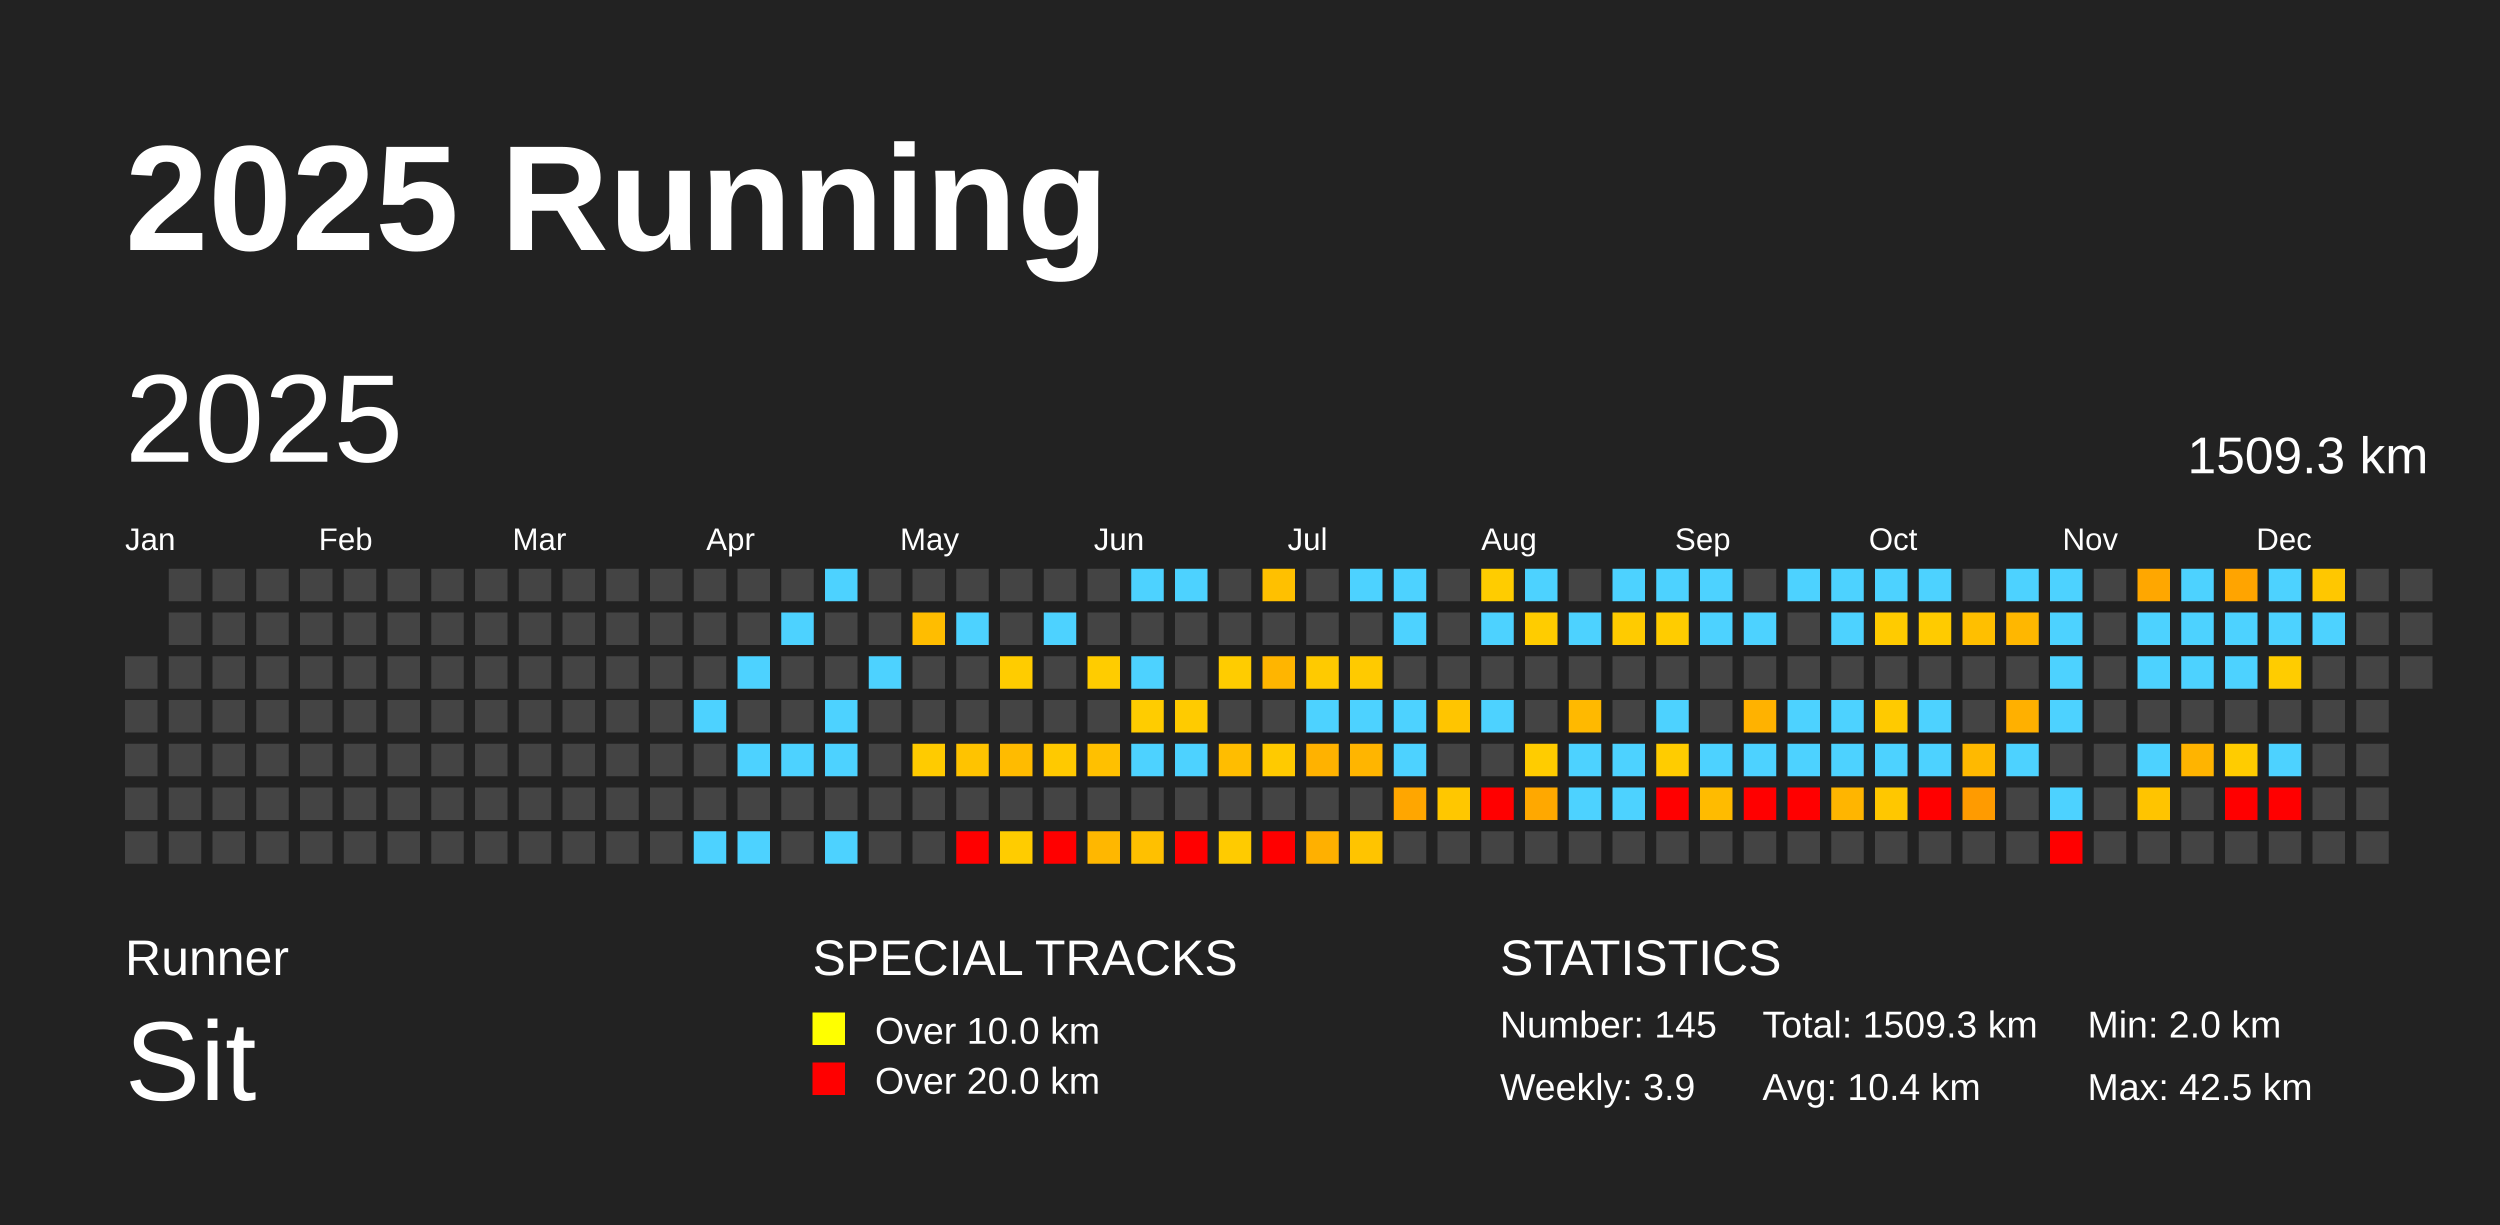
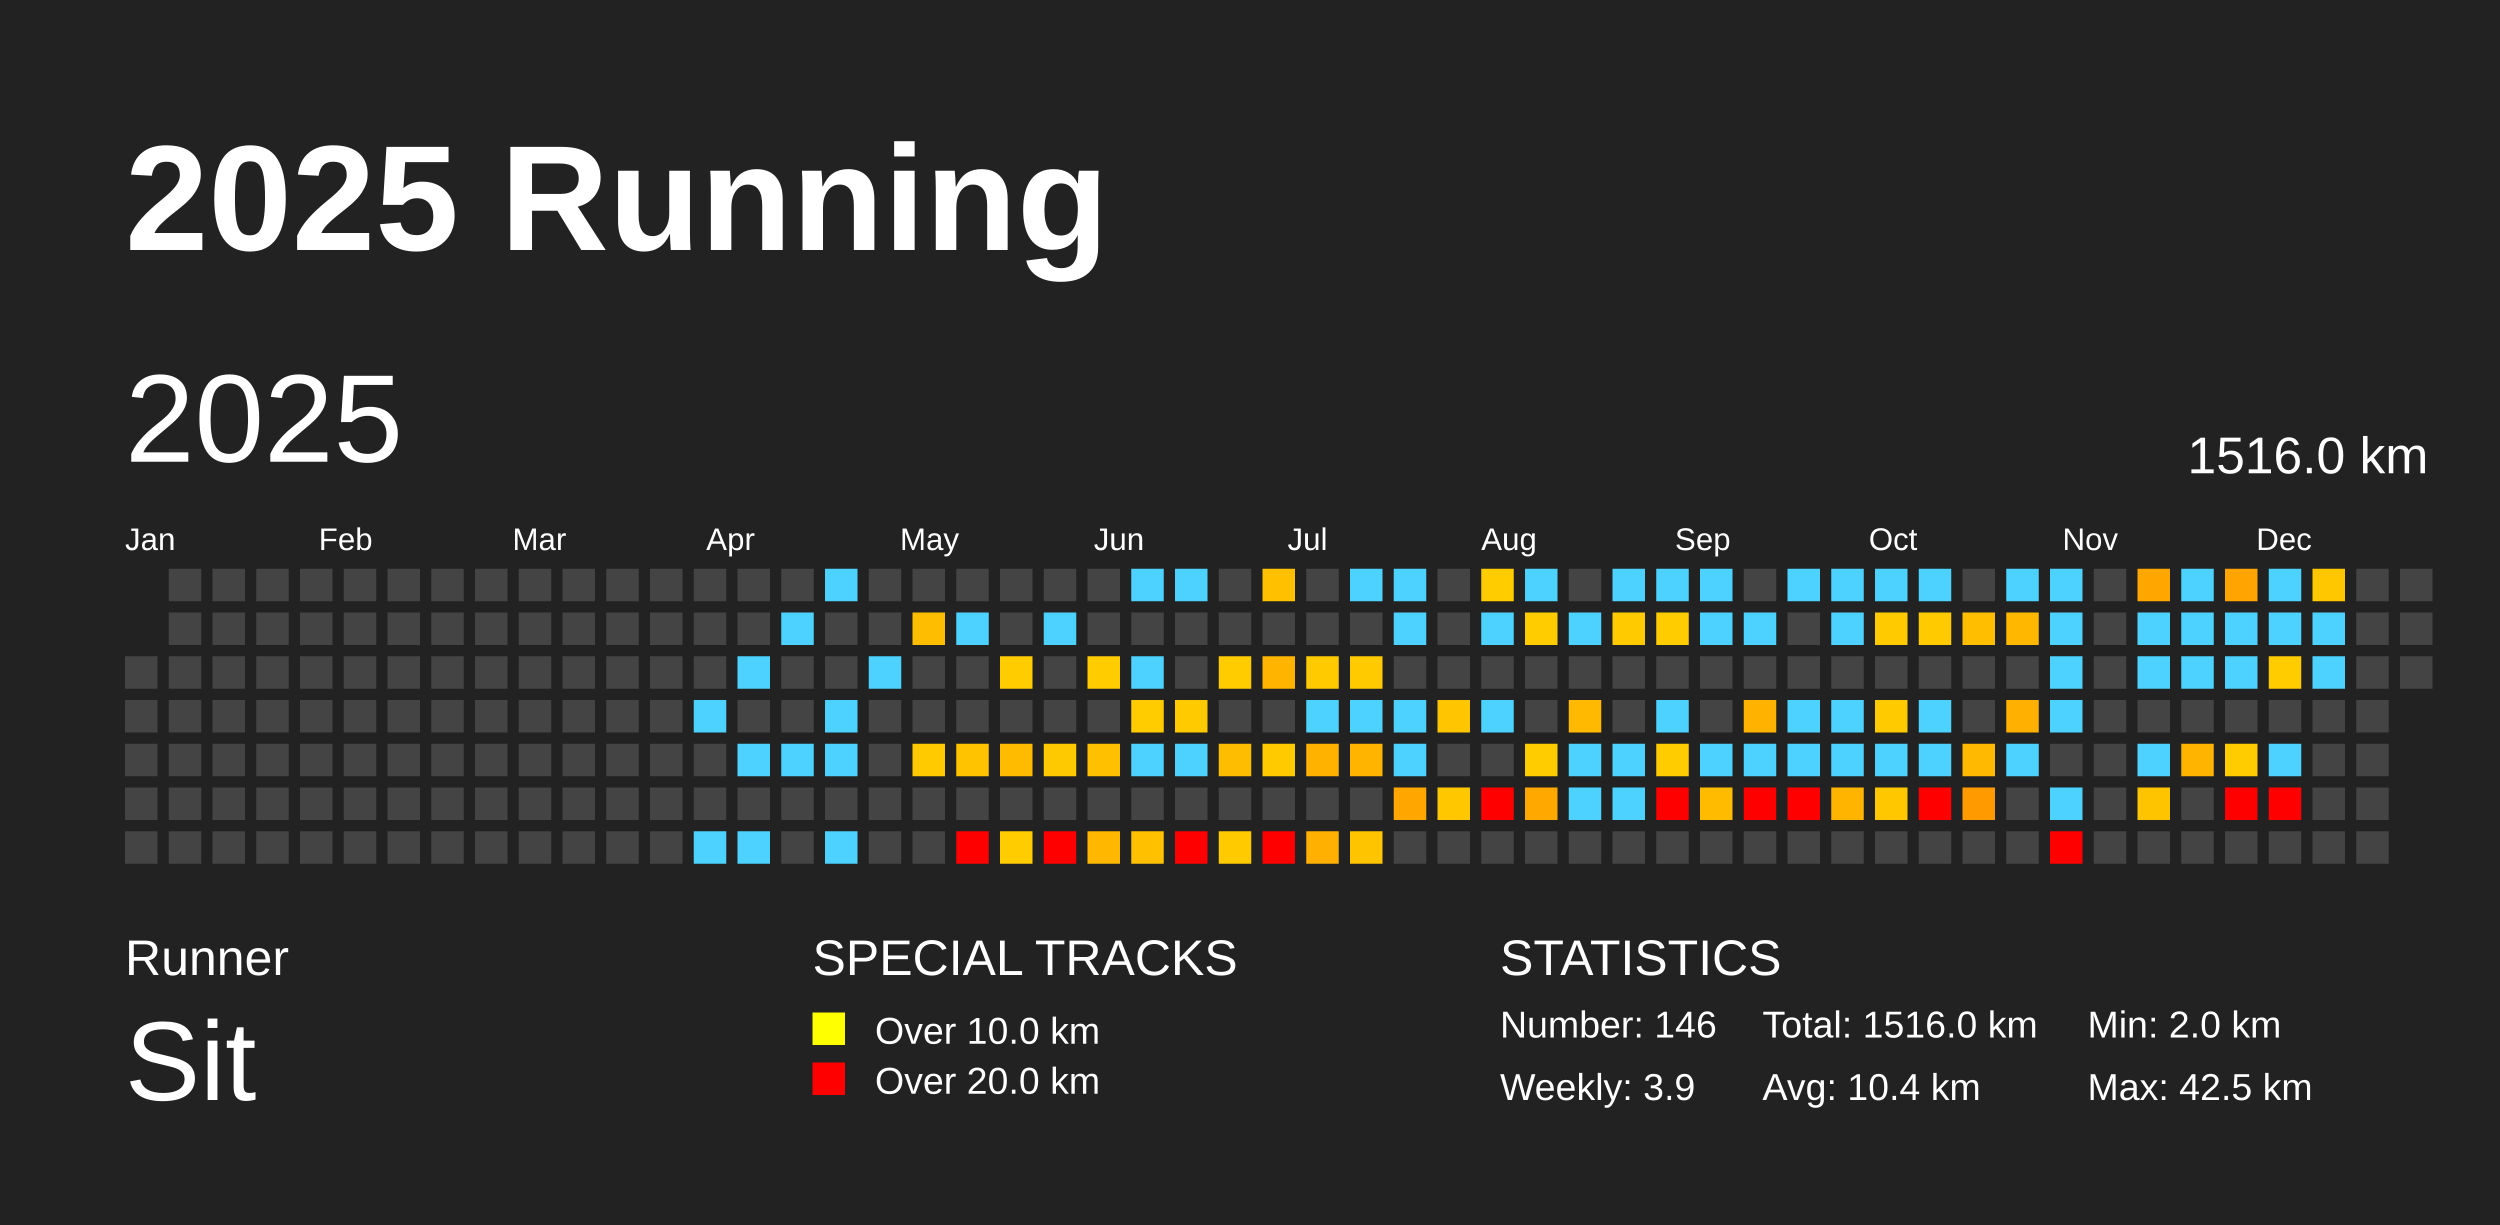
<svg xmlns="http://www.w3.org/2000/svg" baseProfile="full" height="98mm" version="1.1" viewBox="0,0,200,98" width="200mm">
  <defs />
  <rect fill="#222222" height="98" width="200" x="0" y="0" />
  <text fill="#FFFFFF" style="font-size:12px; font-family:Arial; font-weight:bold;" x="10" y="20">2025 Running</text>
  <text fill="#FFFFFF" style="font-size:4px; font-family:Arial" x="10" y="78">Runner</text>
  <text fill="#FFFFFF" style="font-size:9px; font-family:Arial" x="10" y="88">Sit</text>
  <text fill="#FFFFFF" style="font-size:4px; font-family:Arial" x="65" y="78">SPECIAL TRACKS</text>
  <rect fill="yellow" height="2.6" width="2.6" x="65" y="81" />
  <text fill="#FFFFFF" style="font-size:3px; font-family:Arial" x="70" y="83.5">Over 10.0 km</text>
  <rect fill="red" height="2.6" width="2.6" x="65" y="85" />
  <text fill="#FFFFFF" style="font-size:3px; font-family:Arial" x="70" y="87.5">Over 20.0 km</text>
  <text fill="#FFFFFF" style="font-size:4px; font-family:Arial" x="120" y="78">STATISTICS</text>
-   <text fill="#FFFFFF" style="font-size:3px; font-family:Arial" x="120" y="83">Number: 145</text>
+   <text fill="#FFFFFF" style="font-size:3px; font-family:Arial" x="120" y="83">Number: 146</text>
  <text fill="#FFFFFF" style="font-size:3px; font-family:Arial" x="120" y="88">Weekly: 3.9</text>
-   <text fill="#FFFFFF" style="font-size:3px; font-family:Arial" x="141" y="83">Total: 1509.3 km</text>
+   <text fill="#FFFFFF" style="font-size:3px; font-family:Arial" x="141" y="83">Total: 1516.0 km</text>
  <text fill="#FFFFFF" style="font-size:3px; font-family:Arial" x="141" y="88">Avg: 10.4 km</text>
  <text fill="#FFFFFF" style="font-size:3px; font-family:Arial" x="167" y="83">Min: 2.0 km</text>
  <text fill="#FFFFFF" style="font-size:3px; font-family:Arial" x="167" y="88">Max: 42.5 km</text>
  <text dominant-baseline="hanging" fill="#FFFFFF" style="font-size:10.0px; font-family:Arial;" x="10" y="30">2025</text>
-   <text dominant-baseline="hanging" fill="#FFFFFF" style="font-size:4.125px; font-family:Arial;" x="175" y="35">1509.3 km</text>
+   <text dominant-baseline="hanging" fill="#FFFFFF" style="font-size:4.125px; font-family:Arial;" x="175" y="35">1516.0 km</text>
  <text fill="#FFFFFF" style="font-size:2.5px; font-family:Arial" x="10.0" y="44">Jan</text>
  <text fill="#FFFFFF" style="font-size:2.5px; font-family:Arial" x="25.5" y="44">Feb</text>
  <text fill="#FFFFFF" style="font-size:2.5px; font-family:Arial" x="41.0" y="44">Mar</text>
  <text fill="#FFFFFF" style="font-size:2.5px; font-family:Arial" x="56.5" y="44">Apr</text>
  <text fill="#FFFFFF" style="font-size:2.5px; font-family:Arial" x="72.0" y="44">May</text>
  <text fill="#FFFFFF" style="font-size:2.5px; font-family:Arial" x="87.5" y="44">Jun</text>
  <text fill="#FFFFFF" style="font-size:2.5px; font-family:Arial" x="103.0" y="44">Jul</text>
  <text fill="#FFFFFF" style="font-size:2.5px; font-family:Arial" x="118.5" y="44">Aug</text>
  <text fill="#FFFFFF" style="font-size:2.5px; font-family:Arial" x="134.0" y="44">Sep</text>
  <text fill="#FFFFFF" style="font-size:2.5px; font-family:Arial" x="149.5" y="44">Oct</text>
  <text fill="#FFFFFF" style="font-size:2.5px; font-family:Arial" x="165.0" y="44">Nov</text>
  <text fill="#FFFFFF" style="font-size:2.5px; font-family:Arial" x="180.5" y="44">Dec</text>
  <rect fill="#444444" height="2.6" width="2.6" x="10.0" y="52.5" />
  <rect fill="#444444" height="2.6" width="2.6" x="10.0" y="56.0" />
  <rect fill="#444444" height="2.6" width="2.6" x="10.0" y="59.5" />
  <rect fill="#444444" height="2.6" width="2.6" x="10.0" y="63.0" />
  <rect fill="#444444" height="2.6" width="2.6" x="10.0" y="66.5" />
  <rect fill="#444444" height="2.6" width="2.6" x="13.5" y="45.5" />
  <rect fill="#444444" height="2.6" width="2.6" x="13.5" y="49.0" />
  <rect fill="#444444" height="2.6" width="2.6" x="13.5" y="52.5" />
  <rect fill="#444444" height="2.6" width="2.6" x="13.5" y="56.0" />
  <rect fill="#444444" height="2.6" width="2.6" x="13.5" y="59.5" />
  <rect fill="#444444" height="2.6" width="2.6" x="13.5" y="63.0" />
  <rect fill="#444444" height="2.6" width="2.6" x="13.5" y="66.5" />
  <rect fill="#444444" height="2.6" width="2.6" x="17.0" y="45.5" />
  <rect fill="#444444" height="2.6" width="2.6" x="17.0" y="49.0" />
  <rect fill="#444444" height="2.6" width="2.6" x="17.0" y="52.5" />
  <rect fill="#444444" height="2.6" width="2.6" x="17.0" y="56.0" />
  <rect fill="#444444" height="2.6" width="2.6" x="17.0" y="59.5" />
  <rect fill="#444444" height="2.6" width="2.6" x="17.0" y="63.0" />
  <rect fill="#444444" height="2.6" width="2.6" x="17.0" y="66.5" />
  <rect fill="#444444" height="2.6" width="2.6" x="20.5" y="45.5" />
  <rect fill="#444444" height="2.6" width="2.6" x="20.5" y="49.0" />
  <rect fill="#444444" height="2.6" width="2.6" x="20.5" y="52.5" />
  <rect fill="#444444" height="2.6" width="2.6" x="20.5" y="56.0" />
  <rect fill="#444444" height="2.6" width="2.6" x="20.5" y="59.5" />
  <rect fill="#444444" height="2.6" width="2.6" x="20.5" y="63.0" />
  <rect fill="#444444" height="2.6" width="2.6" x="20.5" y="66.5" />
  <rect fill="#444444" height="2.6" width="2.6" x="24.0" y="45.5" />
  <rect fill="#444444" height="2.6" width="2.6" x="24.0" y="49.0" />
  <rect fill="#444444" height="2.6" width="2.6" x="24.0" y="52.5" />
  <rect fill="#444444" height="2.6" width="2.6" x="24.0" y="56.0" />
  <rect fill="#444444" height="2.6" width="2.6" x="24.0" y="59.5" />
  <rect fill="#444444" height="2.6" width="2.6" x="24.0" y="63.0" />
  <rect fill="#444444" height="2.6" width="2.6" x="24.0" y="66.5" />
  <rect fill="#444444" height="2.6" width="2.6" x="27.5" y="45.5" />
  <rect fill="#444444" height="2.6" width="2.6" x="27.5" y="49.0" />
  <rect fill="#444444" height="2.6" width="2.6" x="27.5" y="52.5" />
  <rect fill="#444444" height="2.6" width="2.6" x="27.5" y="56.0" />
  <rect fill="#444444" height="2.6" width="2.6" x="27.5" y="59.5" />
  <rect fill="#444444" height="2.6" width="2.6" x="27.5" y="63.0" />
  <rect fill="#444444" height="2.6" width="2.6" x="27.5" y="66.5" />
  <rect fill="#444444" height="2.6" width="2.6" x="31.0" y="45.5" />
  <rect fill="#444444" height="2.6" width="2.6" x="31.0" y="49.0" />
  <rect fill="#444444" height="2.6" width="2.6" x="31.0" y="52.5" />
  <rect fill="#444444" height="2.6" width="2.6" x="31.0" y="56.0" />
  <rect fill="#444444" height="2.6" width="2.6" x="31.0" y="59.5" />
  <rect fill="#444444" height="2.6" width="2.6" x="31.0" y="63.0" />
  <rect fill="#444444" height="2.6" width="2.6" x="31.0" y="66.5" />
  <rect fill="#444444" height="2.6" width="2.6" x="34.5" y="45.5" />
  <rect fill="#444444" height="2.6" width="2.6" x="34.5" y="49.0" />
  <rect fill="#444444" height="2.6" width="2.6" x="34.5" y="52.5" />
  <rect fill="#444444" height="2.6" width="2.6" x="34.5" y="56.0" />
  <rect fill="#444444" height="2.6" width="2.6" x="34.5" y="59.5" />
  <rect fill="#444444" height="2.6" width="2.6" x="34.5" y="63.0" />
  <rect fill="#444444" height="2.6" width="2.6" x="34.5" y="66.5" />
  <rect fill="#444444" height="2.6" width="2.6" x="38.0" y="45.5" />
  <rect fill="#444444" height="2.6" width="2.6" x="38.0" y="49.0" />
  <rect fill="#444444" height="2.6" width="2.6" x="38.0" y="52.5" />
  <rect fill="#444444" height="2.6" width="2.6" x="38.0" y="56.0" />
  <rect fill="#444444" height="2.6" width="2.6" x="38.0" y="59.5" />
  <rect fill="#444444" height="2.6" width="2.6" x="38.0" y="63.0" />
  <rect fill="#444444" height="2.6" width="2.6" x="38.0" y="66.5" />
  <rect fill="#444444" height="2.6" width="2.6" x="41.5" y="45.5" />
  <rect fill="#444444" height="2.6" width="2.6" x="41.5" y="49.0" />
  <rect fill="#444444" height="2.6" width="2.6" x="41.5" y="52.5" />
  <rect fill="#444444" height="2.6" width="2.6" x="41.5" y="56.0" />
  <rect fill="#444444" height="2.6" width="2.6" x="41.5" y="59.5" />
  <rect fill="#444444" height="2.6" width="2.6" x="41.5" y="63.0" />
  <rect fill="#444444" height="2.6" width="2.6" x="41.5" y="66.5" />
  <rect fill="#444444" height="2.6" width="2.6" x="45.0" y="45.5" />
  <rect fill="#444444" height="2.6" width="2.6" x="45.0" y="49.0" />
  <rect fill="#444444" height="2.6" width="2.6" x="45.0" y="52.5" />
  <rect fill="#444444" height="2.6" width="2.6" x="45.0" y="56.0" />
  <rect fill="#444444" height="2.6" width="2.6" x="45.0" y="59.5" />
  <rect fill="#444444" height="2.6" width="2.6" x="45.0" y="63.0" />
  <rect fill="#444444" height="2.6" width="2.6" x="45.0" y="66.5" />
  <rect fill="#444444" height="2.6" width="2.6" x="48.5" y="45.5" />
  <rect fill="#444444" height="2.6" width="2.6" x="48.5" y="49.0" />
  <rect fill="#444444" height="2.6" width="2.6" x="48.5" y="52.5" />
  <rect fill="#444444" height="2.6" width="2.6" x="48.5" y="56.0" />
  <rect fill="#444444" height="2.6" width="2.6" x="48.5" y="59.5" />
  <rect fill="#444444" height="2.6" width="2.6" x="48.5" y="63.0" />
  <rect fill="#444444" height="2.6" width="2.6" x="48.5" y="66.5" />
  <rect fill="#444444" height="2.6" width="2.6" x="52.0" y="45.5" />
  <rect fill="#444444" height="2.6" width="2.6" x="52.0" y="49.0" />
  <rect fill="#444444" height="2.6" width="2.6" x="52.0" y="52.5" />
  <rect fill="#444444" height="2.6" width="2.6" x="52.0" y="56.0" />
  <rect fill="#444444" height="2.6" width="2.6" x="52.0" y="59.5" />
  <rect fill="#444444" height="2.6" width="2.6" x="52.0" y="63.0" />
  <rect fill="#444444" height="2.6" width="2.6" x="52.0" y="66.5" />
  <rect fill="#444444" height="2.6" width="2.6" x="55.5" y="45.5" />
  <rect fill="#444444" height="2.6" width="2.6" x="55.5" y="49.0" />
  <rect fill="#444444" height="2.6" width="2.6" x="55.5" y="52.5" />
  <rect fill="#4dd2ff" height="2.6" width="2.6" x="55.5" y="56.0" />
  <rect fill="#444444" height="2.6" width="2.6" x="55.5" y="59.5" />
  <rect fill="#444444" height="2.6" width="2.6" x="55.5" y="63.0" />
  <rect fill="#4dd2ff" height="2.6" width="2.6" x="55.5" y="66.5" />
  <rect fill="#444444" height="2.6" width="2.6" x="59.0" y="45.5" />
  <rect fill="#444444" height="2.6" width="2.6" x="59.0" y="49.0" />
  <rect fill="#4dd2ff" height="2.6" width="2.6" x="59.0" y="52.5" />
  <rect fill="#444444" height="2.6" width="2.6" x="59.0" y="56.0" />
  <rect fill="#4dd2ff" height="2.6" width="2.6" x="59.0" y="59.5" />
  <rect fill="#444444" height="2.6" width="2.6" x="59.0" y="63.0" />
  <rect fill="#4dd2ff" height="2.6" width="2.6" x="59.0" y="66.5" />
  <rect fill="#444444" height="2.6" width="2.6" x="62.5" y="45.5" />
  <rect fill="#4dd2ff" height="2.6" width="2.6" x="62.5" y="49.0" />
  <rect fill="#444444" height="2.6" width="2.6" x="62.5" y="52.5" />
  <rect fill="#444444" height="2.6" width="2.6" x="62.5" y="56.0" />
  <rect fill="#4dd2ff" height="2.6" width="2.6" x="62.5" y="59.5" />
  <rect fill="#444444" height="2.6" width="2.6" x="62.5" y="63.0" />
  <rect fill="#444444" height="2.6" width="2.6" x="62.5" y="66.5" />
  <rect fill="#4dd2ff" height="2.6" width="2.6" x="66.0" y="45.5" />
  <rect fill="#444444" height="2.6" width="2.6" x="66.0" y="49.0" />
  <rect fill="#444444" height="2.6" width="2.6" x="66.0" y="52.5" />
  <rect fill="#4dd2ff" height="2.6" width="2.6" x="66.0" y="56.0" />
  <rect fill="#4dd2ff" height="2.6" width="2.6" x="66.0" y="59.5" />
  <rect fill="#444444" height="2.6" width="2.6" x="66.0" y="63.0" />
  <rect fill="#4dd2ff" height="2.6" width="2.6" x="66.0" y="66.5" />
  <rect fill="#444444" height="2.6" width="2.6" x="69.5" y="45.5" />
  <rect fill="#444444" height="2.6" width="2.6" x="69.5" y="49.0" />
  <rect fill="#4dd2ff" height="2.6" width="2.6" x="69.5" y="52.5" />
  <rect fill="#444444" height="2.6" width="2.6" x="69.5" y="56.0" />
  <rect fill="#444444" height="2.6" width="2.6" x="69.5" y="59.5" />
  <rect fill="#444444" height="2.6" width="2.6" x="69.5" y="63.0" />
  <rect fill="#444444" height="2.6" width="2.6" x="69.5" y="66.5" />
  <rect fill="#444444" height="2.6" width="2.6" x="73.0" y="45.5" />
  <rect fill="#ffbd00" height="2.6" width="2.6" x="73.0" y="49.0" />
  <rect fill="#444444" height="2.6" width="2.6" x="73.0" y="52.5" />
  <rect fill="#444444" height="2.6" width="2.6" x="73.0" y="56.0" />
  <rect fill="#ffcb00" height="2.6" width="2.6" x="73.0" y="59.5" />
  <rect fill="#444444" height="2.6" width="2.6" x="73.0" y="63.0" />
  <rect fill="#444444" height="2.6" width="2.6" x="73.0" y="66.5" />
  <rect fill="#444444" height="2.6" width="2.6" x="76.5" y="45.5" />
  <rect fill="#4dd2ff" height="2.6" width="2.6" x="76.5" y="49.0" />
  <rect fill="#444444" height="2.6" width="2.6" x="76.5" y="52.5" />
  <rect fill="#444444" height="2.6" width="2.6" x="76.5" y="56.0" />
  <rect fill="#ffc300" height="2.6" width="2.6" x="76.5" y="59.5" />
  <rect fill="#444444" height="2.6" width="2.6" x="76.5" y="63.0" />
  <rect fill="red" height="2.6" width="2.6" x="76.5" y="66.5" />
  <rect fill="#444444" height="2.6" width="2.6" x="80.0" y="45.5" />
  <rect fill="#444444" height="2.6" width="2.6" x="80.0" y="49.0" />
  <rect fill="#ffcc00" height="2.6" width="2.6" x="80.0" y="52.5" />
  <rect fill="#444444" height="2.6" width="2.6" x="80.0" y="56.0" />
  <rect fill="#ffbb00" height="2.6" width="2.6" x="80.0" y="59.5" />
  <rect fill="#444444" height="2.6" width="2.6" x="80.0" y="63.0" />
  <rect fill="#ffcc00" height="2.6" width="2.6" x="80.0" y="66.5" />
  <rect fill="#444444" height="2.6" width="2.6" x="83.5" y="45.5" />
  <rect fill="#4dd2ff" height="2.6" width="2.6" x="83.5" y="49.0" />
  <rect fill="#444444" height="2.6" width="2.6" x="83.5" y="52.5" />
  <rect fill="#444444" height="2.6" width="2.6" x="83.5" y="56.0" />
  <rect fill="#ffc900" height="2.6" width="2.6" x="83.5" y="59.5" />
  <rect fill="#444444" height="2.6" width="2.6" x="83.5" y="63.0" />
  <rect fill="red" height="2.6" width="2.6" x="83.5" y="66.5" />
  <rect fill="#444444" height="2.6" width="2.6" x="87.0" y="45.5" />
  <rect fill="#444444" height="2.6" width="2.6" x="87.0" y="49.0" />
  <rect fill="#ffcc00" height="2.6" width="2.6" x="87.0" y="52.5" />
  <rect fill="#444444" height="2.6" width="2.6" x="87.0" y="56.0" />
  <rect fill="#ffc000" height="2.6" width="2.6" x="87.0" y="59.5" />
  <rect fill="#444444" height="2.6" width="2.6" x="87.0" y="63.0" />
  <rect fill="#ffb700" height="2.6" width="2.6" x="87.0" y="66.5" />
  <rect fill="#4dd2ff" height="2.6" width="2.6" x="90.5" y="45.5" />
  <rect fill="#444444" height="2.6" width="2.6" x="90.5" y="49.0" />
  <rect fill="#4dd2ff" height="2.6" width="2.6" x="90.5" y="52.5" />
  <rect fill="#ffcc00" height="2.6" width="2.6" x="90.5" y="56.0" />
  <rect fill="#4dd2ff" height="2.6" width="2.6" x="90.5" y="59.5" />
  <rect fill="#444444" height="2.6" width="2.6" x="90.5" y="63.0" />
  <rect fill="#ffc000" height="2.6" width="2.6" x="90.5" y="66.5" />
  <rect fill="#4dd2ff" height="2.6" width="2.6" x="94.0" y="45.5" />
  <rect fill="#444444" height="2.6" width="2.6" x="94.0" y="49.0" />
  <rect fill="#444444" height="2.6" width="2.6" x="94.0" y="52.5" />
  <rect fill="#ffcb00" height="2.6" width="2.6" x="94.0" y="56.0" />
  <rect fill="#4dd2ff" height="2.6" width="2.6" x="94.0" y="59.5" />
  <rect fill="#444444" height="2.6" width="2.6" x="94.0" y="63.0" />
  <rect fill="red" height="2.6" width="2.6" x="94.0" y="66.5" />
  <rect fill="#444444" height="2.6" width="2.6" x="97.5" y="45.5" />
  <rect fill="#444444" height="2.6" width="2.6" x="97.5" y="49.0" />
  <rect fill="#ffcc00" height="2.6" width="2.6" x="97.5" y="52.5" />
  <rect fill="#444444" height="2.6" width="2.6" x="97.5" y="56.0" />
  <rect fill="#ffbd00" height="2.6" width="2.6" x="97.5" y="59.5" />
  <rect fill="#444444" height="2.6" width="2.6" x="97.5" y="63.0" />
  <rect fill="#ffcb00" height="2.6" width="2.6" x="97.5" y="66.5" />
  <rect fill="#ffc000" height="2.6" width="2.6" x="101.0" y="45.5" />
  <rect fill="#444444" height="2.6" width="2.6" x="101.0" y="49.0" />
  <rect fill="#ffb500" height="2.6" width="2.6" x="101.0" y="52.5" />
  <rect fill="#444444" height="2.6" width="2.6" x="101.0" y="56.0" />
  <rect fill="#ffca00" height="2.6" width="2.6" x="101.0" y="59.5" />
  <rect fill="#444444" height="2.6" width="2.6" x="101.0" y="63.0" />
  <rect fill="red" height="2.6" width="2.6" x="101.0" y="66.5" />
  <rect fill="#444444" height="2.6" width="2.6" x="104.5" y="45.5" />
  <rect fill="#444444" height="2.6" width="2.6" x="104.5" y="49.0" />
  <rect fill="#ffca00" height="2.6" width="2.6" x="104.5" y="52.5" />
  <rect fill="#4dd2ff" height="2.6" width="2.6" x="104.5" y="56.0" />
  <rect fill="#ffb200" height="2.6" width="2.6" x="104.5" y="59.5" />
  <rect fill="#444444" height="2.6" width="2.6" x="104.5" y="63.0" />
  <rect fill="#ffb000" height="2.6" width="2.6" x="104.5" y="66.5" />
  <rect fill="#4dd2ff" height="2.6" width="2.6" x="108.0" y="45.5" />
  <rect fill="#444444" height="2.6" width="2.6" x="108.0" y="49.0" />
  <rect fill="#ffca00" height="2.6" width="2.6" x="108.0" y="52.5" />
  <rect fill="#4dd2ff" height="2.6" width="2.6" x="108.0" y="56.0" />
  <rect fill="#ffb500" height="2.6" width="2.6" x="108.0" y="59.5" />
  <rect fill="#444444" height="2.6" width="2.6" x="108.0" y="63.0" />
  <rect fill="#ffc400" height="2.6" width="2.6" x="108.0" y="66.5" />
  <rect fill="#4dd2ff" height="2.6" width="2.6" x="111.5" y="45.5" />
  <rect fill="#4dd2ff" height="2.6" width="2.6" x="111.5" y="49.0" />
  <rect fill="#444444" height="2.6" width="2.6" x="111.5" y="52.5" />
  <rect fill="#4dd2ff" height="2.6" width="2.6" x="111.5" y="56.0" />
  <rect fill="#4dd2ff" height="2.6" width="2.6" x="111.5" y="59.5" />
  <rect fill="#ffa600" height="2.6" width="2.6" x="111.5" y="63.0" />
  <rect fill="#444444" height="2.6" width="2.6" x="111.5" y="66.5" />
  <rect fill="#444444" height="2.6" width="2.6" x="115.0" y="45.5" />
  <rect fill="#444444" height="2.6" width="2.6" x="115.0" y="49.0" />
  <rect fill="#444444" height="2.6" width="2.6" x="115.0" y="52.5" />
  <rect fill="#ffc500" height="2.6" width="2.6" x="115.0" y="56.0" />
  <rect fill="#444444" height="2.6" width="2.6" x="115.0" y="59.5" />
  <rect fill="#ffc700" height="2.6" width="2.6" x="115.0" y="63.0" />
  <rect fill="#444444" height="2.6" width="2.6" x="115.0" y="66.5" />
  <rect fill="#ffcc00" height="2.6" width="2.6" x="118.5" y="45.5" />
  <rect fill="#4dd2ff" height="2.6" width="2.6" x="118.5" y="49.0" />
  <rect fill="#444444" height="2.6" width="2.6" x="118.5" y="52.5" />
  <rect fill="#4dd2ff" height="2.6" width="2.6" x="118.5" y="56.0" />
  <rect fill="#444444" height="2.6" width="2.6" x="118.5" y="59.5" />
  <rect fill="red" height="2.6" width="2.6" x="118.5" y="63.0" />
  <rect fill="#444444" height="2.6" width="2.6" x="118.5" y="66.5" />
  <rect fill="#4dd2ff" height="2.6" width="2.6" x="122.0" y="45.5" />
  <rect fill="#ffcc00" height="2.6" width="2.6" x="122.0" y="49.0" />
  <rect fill="#444444" height="2.6" width="2.6" x="122.0" y="52.5" />
  <rect fill="#444444" height="2.6" width="2.6" x="122.0" y="56.0" />
  <rect fill="#ffcc00" height="2.6" width="2.6" x="122.0" y="59.5" />
  <rect fill="#ffa800" height="2.6" width="2.6" x="122.0" y="63.0" />
  <rect fill="#444444" height="2.6" width="2.6" x="122.0" y="66.5" />
  <rect fill="#444444" height="2.6" width="2.6" x="125.5" y="45.5" />
  <rect fill="#4dd2ff" height="2.6" width="2.6" x="125.5" y="49.0" />
  <rect fill="#444444" height="2.6" width="2.6" x="125.5" y="52.5" />
  <rect fill="#ffb900" height="2.6" width="2.6" x="125.5" y="56.0" />
  <rect fill="#4dd2ff" height="2.6" width="2.6" x="125.5" y="59.5" />
  <rect fill="#4dd2ff" height="2.6" width="2.6" x="125.5" y="63.0" />
  <rect fill="#444444" height="2.6" width="2.6" x="125.5" y="66.5" />
  <rect fill="#4dd2ff" height="2.6" width="2.6" x="129.0" y="45.5" />
  <rect fill="#ffcb00" height="2.6" width="2.6" x="129.0" y="49.0" />
  <rect fill="#444444" height="2.6" width="2.6" x="129.0" y="52.5" />
  <rect fill="#444444" height="2.6" width="2.6" x="129.0" y="56.0" />
  <rect fill="#4dd2ff" height="2.6" width="2.6" x="129.0" y="59.5" />
  <rect fill="#4dd2ff" height="2.6" width="2.6" x="129.0" y="63.0" />
  <rect fill="#444444" height="2.6" width="2.6" x="129.0" y="66.5" />
  <rect fill="#4dd2ff" height="2.6" width="2.6" x="132.5" y="45.5" />
  <rect fill="#ffcc00" height="2.6" width="2.6" x="132.5" y="49.0" />
  <rect fill="#444444" height="2.6" width="2.6" x="132.5" y="52.5" />
  <rect fill="#4dd2ff" height="2.6" width="2.6" x="132.5" y="56.0" />
  <rect fill="#ffcc00" height="2.6" width="2.6" x="132.5" y="59.5" />
  <rect fill="red" height="2.6" width="2.6" x="132.5" y="63.0" />
  <rect fill="#444444" height="2.6" width="2.6" x="132.5" y="66.5" />
  <rect fill="#4dd2ff" height="2.6" width="2.6" x="136.0" y="45.5" />
  <rect fill="#4dd2ff" height="2.6" width="2.6" x="136.0" y="49.0" />
  <rect fill="#444444" height="2.6" width="2.6" x="136.0" y="52.5" />
  <rect fill="#444444" height="2.6" width="2.6" x="136.0" y="56.0" />
  <rect fill="#4dd2ff" height="2.6" width="2.6" x="136.0" y="59.5" />
  <rect fill="#ffbb00" height="2.6" width="2.6" x="136.0" y="63.0" />
  <rect fill="#444444" height="2.6" width="2.6" x="136.0" y="66.5" />
  <rect fill="#444444" height="2.6" width="2.6" x="139.5" y="45.5" />
  <rect fill="#4dd2ff" height="2.6" width="2.6" x="139.5" y="49.0" />
  <rect fill="#444444" height="2.6" width="2.6" x="139.5" y="52.5" />
  <rect fill="#ffb200" height="2.6" width="2.6" x="139.5" y="56.0" />
  <rect fill="#4dd2ff" height="2.6" width="2.6" x="139.5" y="59.5" />
  <rect fill="red" height="2.6" width="2.6" x="139.5" y="63.0" />
  <rect fill="#444444" height="2.6" width="2.6" x="139.5" y="66.5" />
  <rect fill="#4dd2ff" height="2.6" width="2.6" x="143.0" y="45.5" />
  <rect fill="#444444" height="2.6" width="2.6" x="143.0" y="49.0" />
  <rect fill="#444444" height="2.6" width="2.6" x="143.0" y="52.5" />
  <rect fill="#4dd2ff" height="2.6" width="2.6" x="143.0" y="56.0" />
  <rect fill="#4dd2ff" height="2.6" width="2.6" x="143.0" y="59.5" />
  <rect fill="red" height="2.6" width="2.6" x="143.0" y="63.0" />
  <rect fill="#444444" height="2.6" width="2.6" x="143.0" y="66.5" />
  <rect fill="#4dd2ff" height="2.6" width="2.6" x="146.5" y="45.5" />
  <rect fill="#4dd2ff" height="2.6" width="2.6" x="146.5" y="49.0" />
  <rect fill="#444444" height="2.6" width="2.6" x="146.5" y="52.5" />
  <rect fill="#4dd2ff" height="2.6" width="2.6" x="146.5" y="56.0" />
  <rect fill="#4dd2ff" height="2.6" width="2.6" x="146.5" y="59.5" />
  <rect fill="#ffb500" height="2.6" width="2.6" x="146.5" y="63.0" />
  <rect fill="#444444" height="2.6" width="2.6" x="146.5" y="66.5" />
  <rect fill="#4dd2ff" height="2.6" width="2.6" x="150.0" y="45.5" />
  <rect fill="#ffcb00" height="2.6" width="2.6" x="150.0" y="49.0" />
  <rect fill="#444444" height="2.6" width="2.6" x="150.0" y="52.5" />
  <rect fill="#ffca00" height="2.6" width="2.6" x="150.0" y="56.0" />
  <rect fill="#4dd2ff" height="2.6" width="2.6" x="150.0" y="59.5" />
  <rect fill="#ffc700" height="2.6" width="2.6" x="150.0" y="63.0" />
  <rect fill="#444444" height="2.6" width="2.6" x="150.0" y="66.5" />
  <rect fill="#4dd2ff" height="2.6" width="2.6" x="153.5" y="45.5" />
  <rect fill="#ffcb00" height="2.6" width="2.6" x="153.5" y="49.0" />
  <rect fill="#444444" height="2.6" width="2.6" x="153.5" y="52.5" />
  <rect fill="#4dd2ff" height="2.6" width="2.6" x="153.5" y="56.0" />
  <rect fill="#4dd2ff" height="2.6" width="2.6" x="153.5" y="59.5" />
  <rect fill="red" height="2.6" width="2.6" x="153.5" y="63.0" />
  <rect fill="#444444" height="2.6" width="2.6" x="153.5" y="66.5" />
  <rect fill="#444444" height="2.6" width="2.6" x="157.0" y="45.5" />
  <rect fill="#ffbf00" height="2.6" width="2.6" x="157.0" y="49.0" />
  <rect fill="#444444" height="2.6" width="2.6" x="157.0" y="52.5" />
  <rect fill="#444444" height="2.6" width="2.6" x="157.0" y="56.0" />
  <rect fill="#ffb900" height="2.6" width="2.6" x="157.0" y="59.5" />
  <rect fill="#ff9b00" height="2.6" width="2.6" x="157.0" y="63.0" />
  <rect fill="#444444" height="2.6" width="2.6" x="157.0" y="66.5" />
  <rect fill="#4dd2ff" height="2.6" width="2.6" x="160.5" y="45.5" />
  <rect fill="#ffb700" height="2.6" width="2.6" x="160.5" y="49.0" />
  <rect fill="#444444" height="2.6" width="2.6" x="160.5" y="52.5" />
  <rect fill="#ffb000" height="2.6" width="2.6" x="160.5" y="56.0" />
  <rect fill="#4dd2ff" height="2.6" width="2.6" x="160.5" y="59.5" />
  <rect fill="#444444" height="2.6" width="2.6" x="160.5" y="63.0" />
  <rect fill="#444444" height="2.6" width="2.6" x="160.5" y="66.5" />
  <rect fill="#4dd2ff" height="2.6" width="2.6" x="164.0" y="45.5" />
  <rect fill="#4dd2ff" height="2.6" width="2.6" x="164.0" y="49.0" />
  <rect fill="#4dd2ff" height="2.6" width="2.6" x="164.0" y="52.5" />
  <rect fill="#4dd2ff" height="2.6" width="2.6" x="164.0" y="56.0" />
  <rect fill="#444444" height="2.6" width="2.6" x="164.0" y="59.5" />
  <rect fill="#4dd2ff" height="2.6" width="2.6" x="164.0" y="63.0" />
  <rect fill="red" height="2.6" width="2.6" x="164.0" y="66.5" />
  <rect fill="#444444" height="2.6" width="2.6" x="167.5" y="45.5" />
  <rect fill="#444444" height="2.6" width="2.6" x="167.5" y="49.0" />
  <rect fill="#444444" height="2.6" width="2.6" x="167.5" y="52.5" />
  <rect fill="#444444" height="2.6" width="2.6" x="167.5" y="56.0" />
  <rect fill="#444444" height="2.6" width="2.6" x="167.5" y="59.5" />
  <rect fill="#444444" height="2.6" width="2.6" x="167.5" y="63.0" />
  <rect fill="#444444" height="2.6" width="2.6" x="167.5" y="66.5" />
  <rect fill="#ffa700" height="2.6" width="2.6" x="171.0" y="45.5" />
  <rect fill="#4dd2ff" height="2.6" width="2.6" x="171.0" y="49.0" />
  <rect fill="#4dd2ff" height="2.6" width="2.6" x="171.0" y="52.5" />
  <rect fill="#444444" height="2.6" width="2.6" x="171.0" y="56.0" />
  <rect fill="#4dd2ff" height="2.6" width="2.6" x="171.0" y="59.5" />
  <rect fill="#ffc400" height="2.6" width="2.6" x="171.0" y="63.0" />
  <rect fill="#444444" height="2.6" width="2.6" x="171.0" y="66.5" />
  <rect fill="#4dd2ff" height="2.6" width="2.6" x="174.5" y="45.5" />
  <rect fill="#4dd2ff" height="2.6" width="2.6" x="174.5" y="49.0" />
  <rect fill="#4dd2ff" height="2.6" width="2.6" x="174.5" y="52.5" />
  <rect fill="#444444" height="2.6" width="2.6" x="174.5" y="56.0" />
  <rect fill="#ffb400" height="2.6" width="2.6" x="174.5" y="59.5" />
  <rect fill="#444444" height="2.6" width="2.6" x="174.5" y="63.0" />
  <rect fill="#444444" height="2.6" width="2.6" x="174.5" y="66.5" />
  <rect fill="#ffa400" height="2.6" width="2.6" x="178.0" y="45.5" />
  <rect fill="#4dd2ff" height="2.6" width="2.6" x="178.0" y="49.0" />
  <rect fill="#4dd2ff" height="2.6" width="2.6" x="178.0" y="52.5" />
  <rect fill="#444444" height="2.6" width="2.6" x="178.0" y="56.0" />
  <rect fill="#ffcc00" height="2.6" width="2.6" x="178.0" y="59.5" />
  <rect fill="red" height="2.6" width="2.6" x="178.0" y="63.0" />
  <rect fill="#444444" height="2.6" width="2.6" x="178.0" y="66.5" />
  <rect fill="#4dd2ff" height="2.6" width="2.6" x="181.5" y="45.5" />
  <rect fill="#4dd2ff" height="2.6" width="2.6" x="181.5" y="49.0" />
  <rect fill="#ffcc00" height="2.6" width="2.6" x="181.5" y="52.5" />
  <rect fill="#444444" height="2.6" width="2.6" x="181.5" y="56.0" />
  <rect fill="#4dd2ff" height="2.6" width="2.6" x="181.5" y="59.5" />
  <rect fill="red" height="2.6" width="2.6" x="181.5" y="63.0" />
  <rect fill="#444444" height="2.6" width="2.6" x="181.5" y="66.5" />
  <rect fill="#ffc700" height="2.6" width="2.6" x="185.0" y="45.5" />
  <rect fill="#4dd2ff" height="2.6" width="2.6" x="185.0" y="49.0" />
-   <rect fill="#444444" height="2.6" width="2.6" x="185.0" y="52.5" />
+   <rect fill="#4dd2ff" height="2.6" width="2.6" x="185.0" y="52.5" />
  <rect fill="#444444" height="2.6" width="2.6" x="185.0" y="56.0" />
  <rect fill="#444444" height="2.6" width="2.6" x="185.0" y="59.5" />
  <rect fill="#444444" height="2.6" width="2.6" x="185.0" y="63.0" />
  <rect fill="#444444" height="2.6" width="2.6" x="185.0" y="66.5" />
  <rect fill="#444444" height="2.6" width="2.6" x="188.5" y="45.5" />
  <rect fill="#444444" height="2.6" width="2.6" x="188.5" y="49.0" />
  <rect fill="#444444" height="2.6" width="2.6" x="188.5" y="52.5" />
  <rect fill="#444444" height="2.6" width="2.6" x="188.5" y="56.0" />
  <rect fill="#444444" height="2.6" width="2.6" x="188.5" y="59.5" />
  <rect fill="#444444" height="2.6" width="2.6" x="188.5" y="63.0" />
  <rect fill="#444444" height="2.6" width="2.6" x="188.5" y="66.5" />
  <rect fill="#444444" height="2.6" width="2.6" x="192.0" y="45.5" />
  <rect fill="#444444" height="2.6" width="2.6" x="192.0" y="49.0" />
  <rect fill="#444444" height="2.6" width="2.6" x="192.0" y="52.5" />
</svg>
